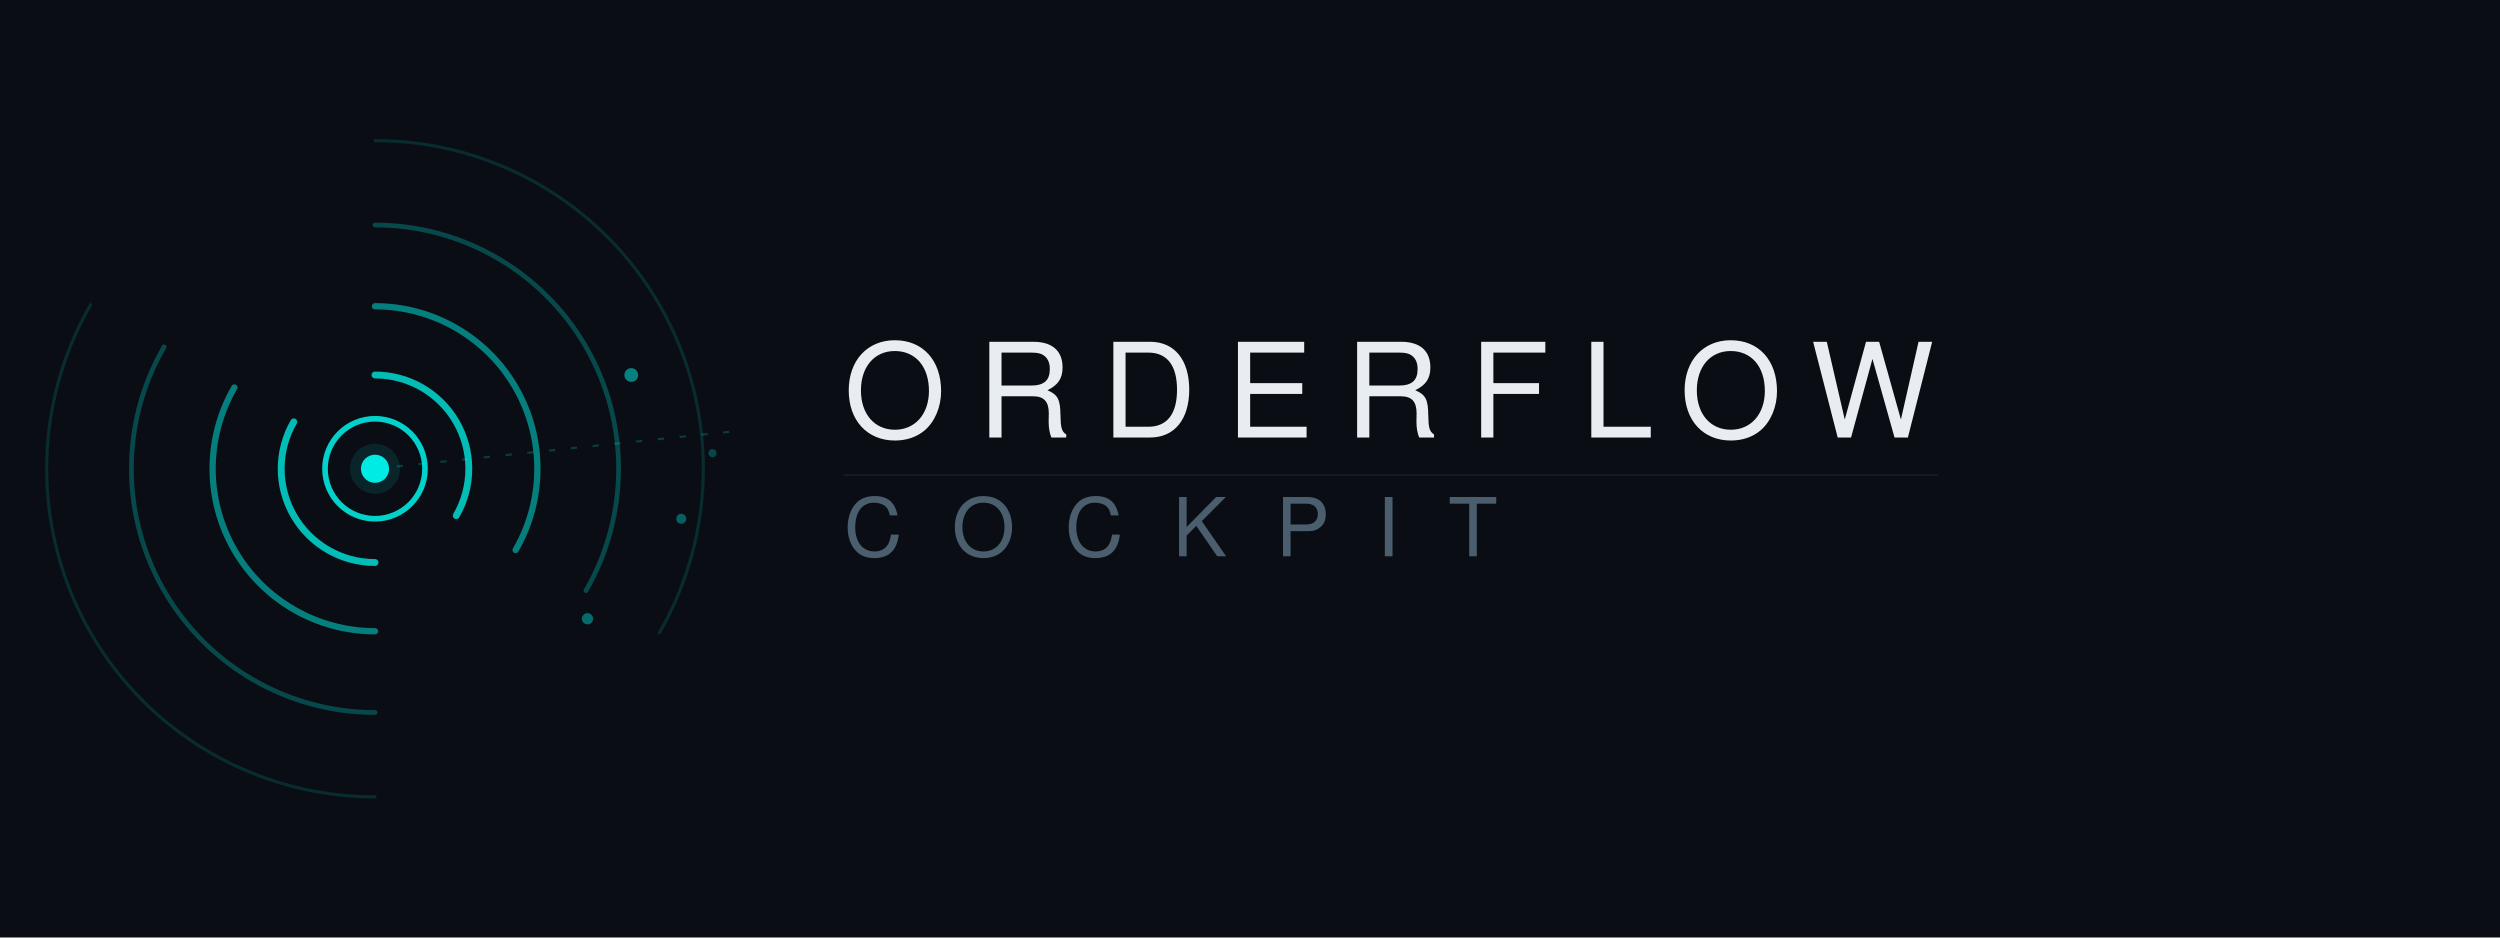
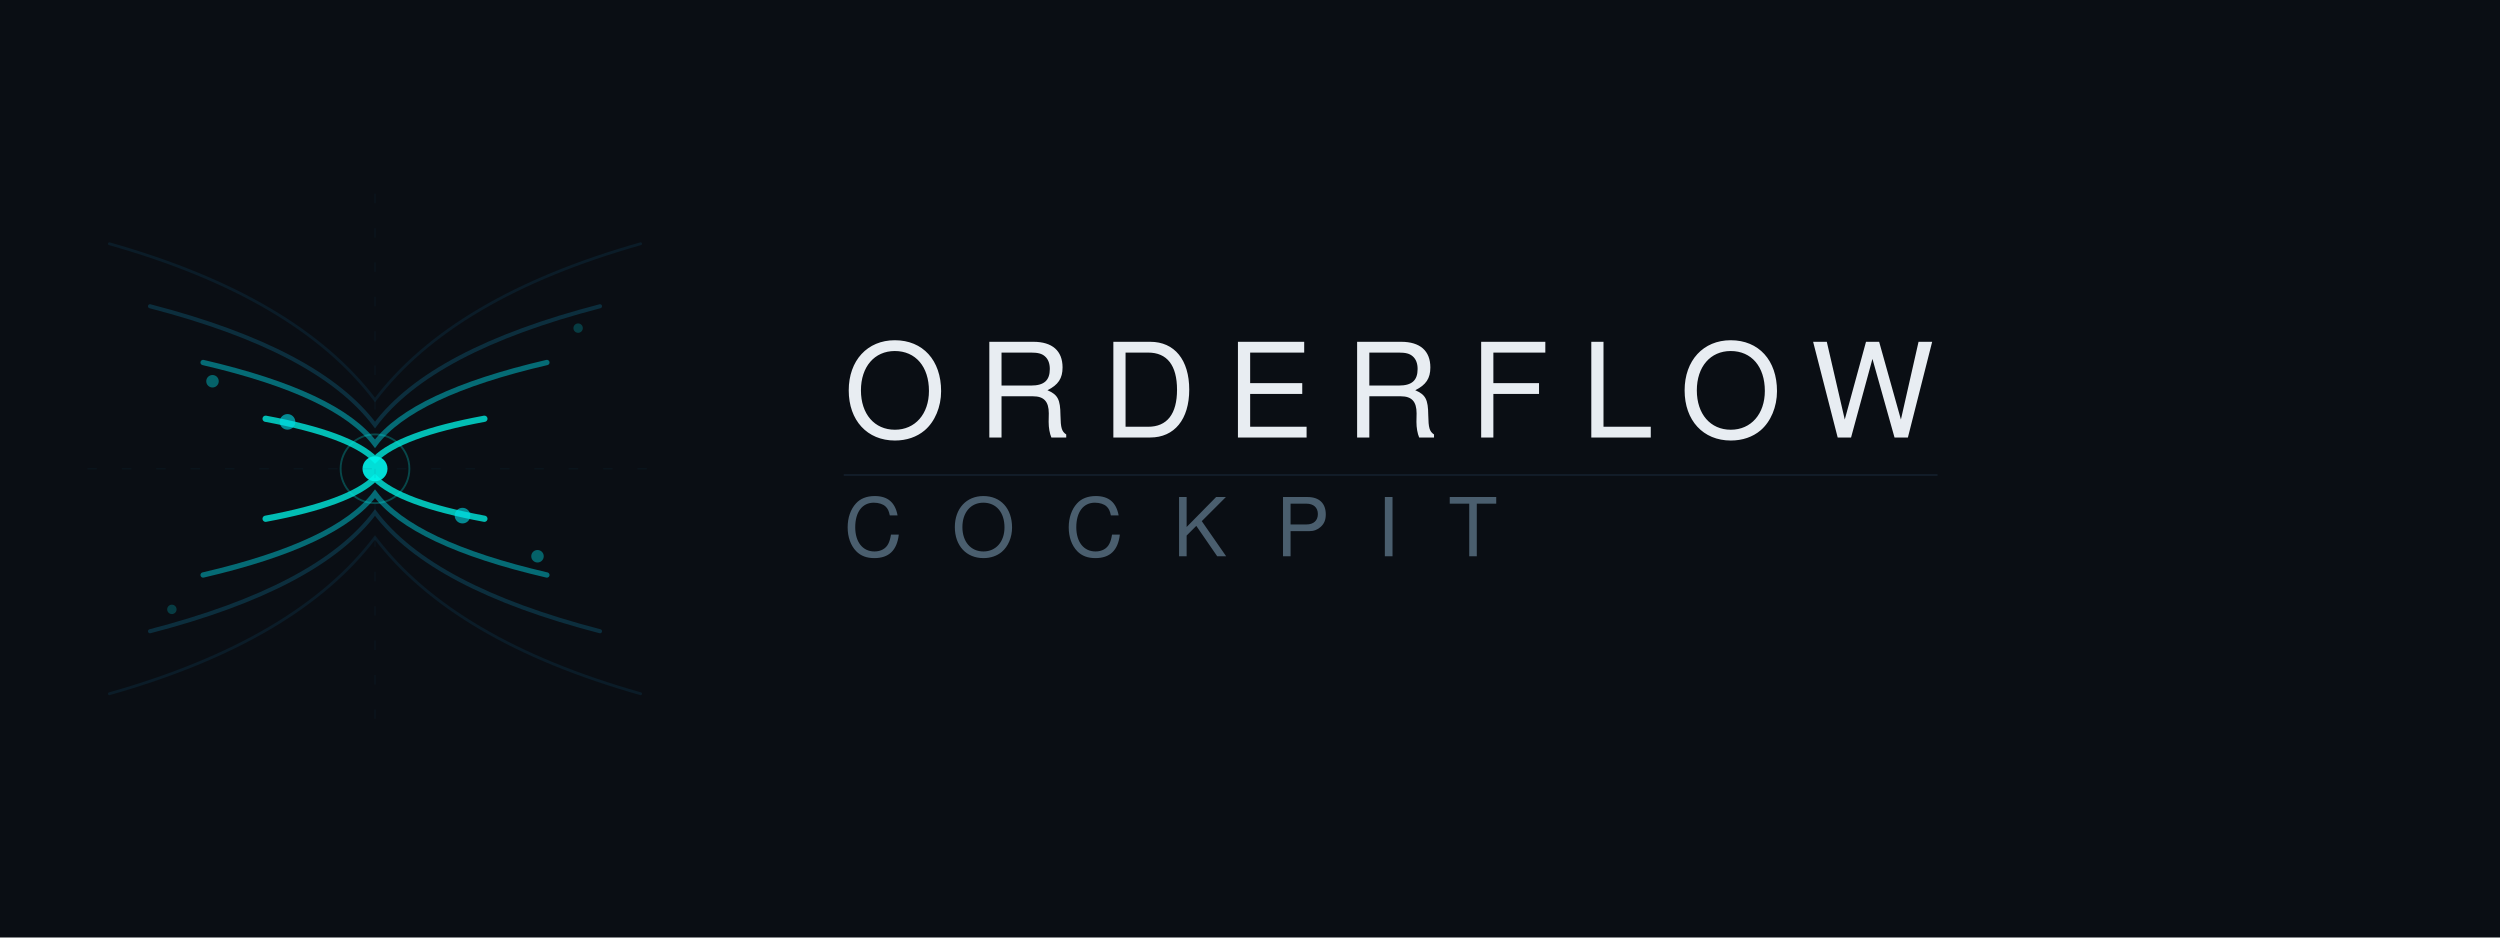
<svg xmlns="http://www.w3.org/2000/svg" viewBox="0 0 800 300" width="800" height="300">
  <rect width="800" height="300" fill="#0a0e14" />
  <g transform="translate(120, 150)">
-     <path d="M 0,-105 A 105,105 0 0,1 91,52.5" fill="none" stroke="#00d4c8" stroke-width="1" opacity="0.15" stroke-linecap="round" />
-     <path d="M 0,105 A 105,105 0 0,1 -91,-52.5" fill="none" stroke="#00d4c8" stroke-width="1" opacity="0.15" stroke-linecap="round" />
-     <path d="M 0,-78 A 78,78 0 0,1 67.5,39" fill="none" stroke="#00e4d8" stroke-width="1.5" opacity="0.28" stroke-linecap="round" />
-     <path d="M 0,78 A 78,78 0 0,1 -67.5,-39" fill="none" stroke="#00e4d8" stroke-width="1.5" opacity="0.28" stroke-linecap="round" />
-     <path d="M 0,-52 A 52,52 0 0,1 45,26" fill="none" stroke="#00f0e8" stroke-width="2" opacity="0.5" stroke-linecap="round" />
-     <path d="M 0,52 A 52,52 0 0,1 -45,-26" fill="none" stroke="#00f0e8" stroke-width="2" opacity="0.5" stroke-linecap="round" />
-     <path d="M 0,-30 A 30,30 0 0,1 26,15" fill="none" stroke="#00f5ec" stroke-width="2.2" opacity="0.75" stroke-linecap="round" />
-     <path d="M 0,30 A 30,30 0 0,1 -26,-15" fill="none" stroke="#00f5ec" stroke-width="2.2" opacity="0.75" stroke-linecap="round" />
-     <circle cx="0" cy="0" r="16" fill="none" stroke="#00f5ec" stroke-width="1.8" opacity="0.85" />
-     <circle cx="0" cy="0" r="4.5" fill="#00f5ec" opacity="0.95" />
-     <circle cx="0" cy="0" r="8" fill="#00f5ec" opacity="0.1" />
-     <line x1="0" y1="0" x2="115" y2="-12" stroke="#00f5ec" stroke-width="0.7" opacity="0.2" stroke-dasharray="2,5" />
-     <circle cx="82" cy="-30" r="2.2" fill="#00f5ec" opacity="0.5" />
-     <circle cx="98" cy="16" r="1.6" fill="#00f5ec" opacity="0.35" />
-     <circle cx="68" cy="48" r="1.8" fill="#00f5ec" opacity="0.4" />
-     <circle cx="108" cy="-5" r="1.3" fill="#00f5ec" opacity="0.25" />
+     <path d="M -85,-72 Q -25,-55 0,-22 Q 25,-55 85,-72" fill="none" stroke="#0d4f6e" stroke-width="0.9" opacity="0.22" stroke-linecap="round" />
+     <path d="M -85,72 Q -25,55 0,22 Q 25,55 85,72" fill="none" stroke="#0d4f6e" stroke-width="0.9" opacity="0.22" stroke-linecap="round" />
+     <path d="M -72,-52 Q -18,-38 0,-14 Q 18,-38 72,-52" fill="none" stroke="#0e6a8a" stroke-width="1.3" opacity="0.35" stroke-linecap="round" />
+     <path d="M -72,52 Q -18,38 0,14 Q 18,38 72,52" fill="none" stroke="#0e6a8a" stroke-width="1.3" opacity="0.35" stroke-linecap="round" />
+     <path d="M -55,-34 Q -12,-24 0,-8 Q 12,-24 55,-34" fill="none" stroke="#00b8c4" stroke-width="1.7" opacity="0.55" stroke-linecap="round" />
+     <path d="M -55,34 Q -12,24 0,8 Q 12,24 55,34" fill="none" stroke="#00b8c4" stroke-width="1.7" opacity="0.55" stroke-linecap="round" />
+     <path d="M -35,-16 Q -8,-11 0,-3 Q 8,-11 35,-16" fill="none" stroke="#00e8dc" stroke-width="2" opacity="0.8" stroke-linecap="round" />
+     <path d="M -35,16 Q -8,11 0,3 Q 8,11 35,16" fill="none" stroke="#00e8dc" stroke-width="2" opacity="0.8" stroke-linecap="round" />
+     <circle cx="-52" cy="-28" r="2" fill="#00c8d0" opacity="0.45" />
+     <circle cx="52" cy="28" r="2" fill="#00c8d0" opacity="0.45" />
+     <circle cx="-28" cy="-15" r="2.5" fill="#00dce8" opacity="0.6" />
+     <circle cx="28" cy="15" r="2.5" fill="#00dce8" opacity="0.6" />
+     <circle cx="65" cy="-45" r="1.5" fill="#00c8d0" opacity="0.25" />
+     <circle cx="-65" cy="45" r="1.5" fill="#00c8d0" opacity="0.25" />
+     <ellipse cx="0" cy="0" rx="4" ry="4" fill="#00f5ec" opacity="0.9" />
+     <ellipse cx="0" cy="0" rx="11" ry="11" fill="none" stroke="#00f5ec" stroke-width="0.6" opacity="0.25" />
+     <line x1="0" y1="-88" x2="0" y2="88" stroke="#0d4f6e" stroke-width="0.35" opacity="0.12" stroke-dasharray="3,8" />
+     <line x1="-92" y1="0" x2="92" y2="0" stroke="#0d4f6e" stroke-width="0.35" opacity="0.12" stroke-dasharray="3,8" />
  </g>
  <text x="270" y="140" font-family="'Helvetica Neue', Helvetica, Arial, sans-serif" font-size="42" font-weight="300" letter-spacing="10" fill="#e8edf2">ORDERFLOW</text>
  <text x="270" y="178" font-family="'Helvetica Neue', Helvetica, Arial, sans-serif" font-size="26" font-weight="200" letter-spacing="16" fill="#4a5e6e">COCKPIT</text>
  <line x1="270" y1="152" x2="620" y2="152" stroke="#15202e" stroke-width="0.5" />
</svg>
